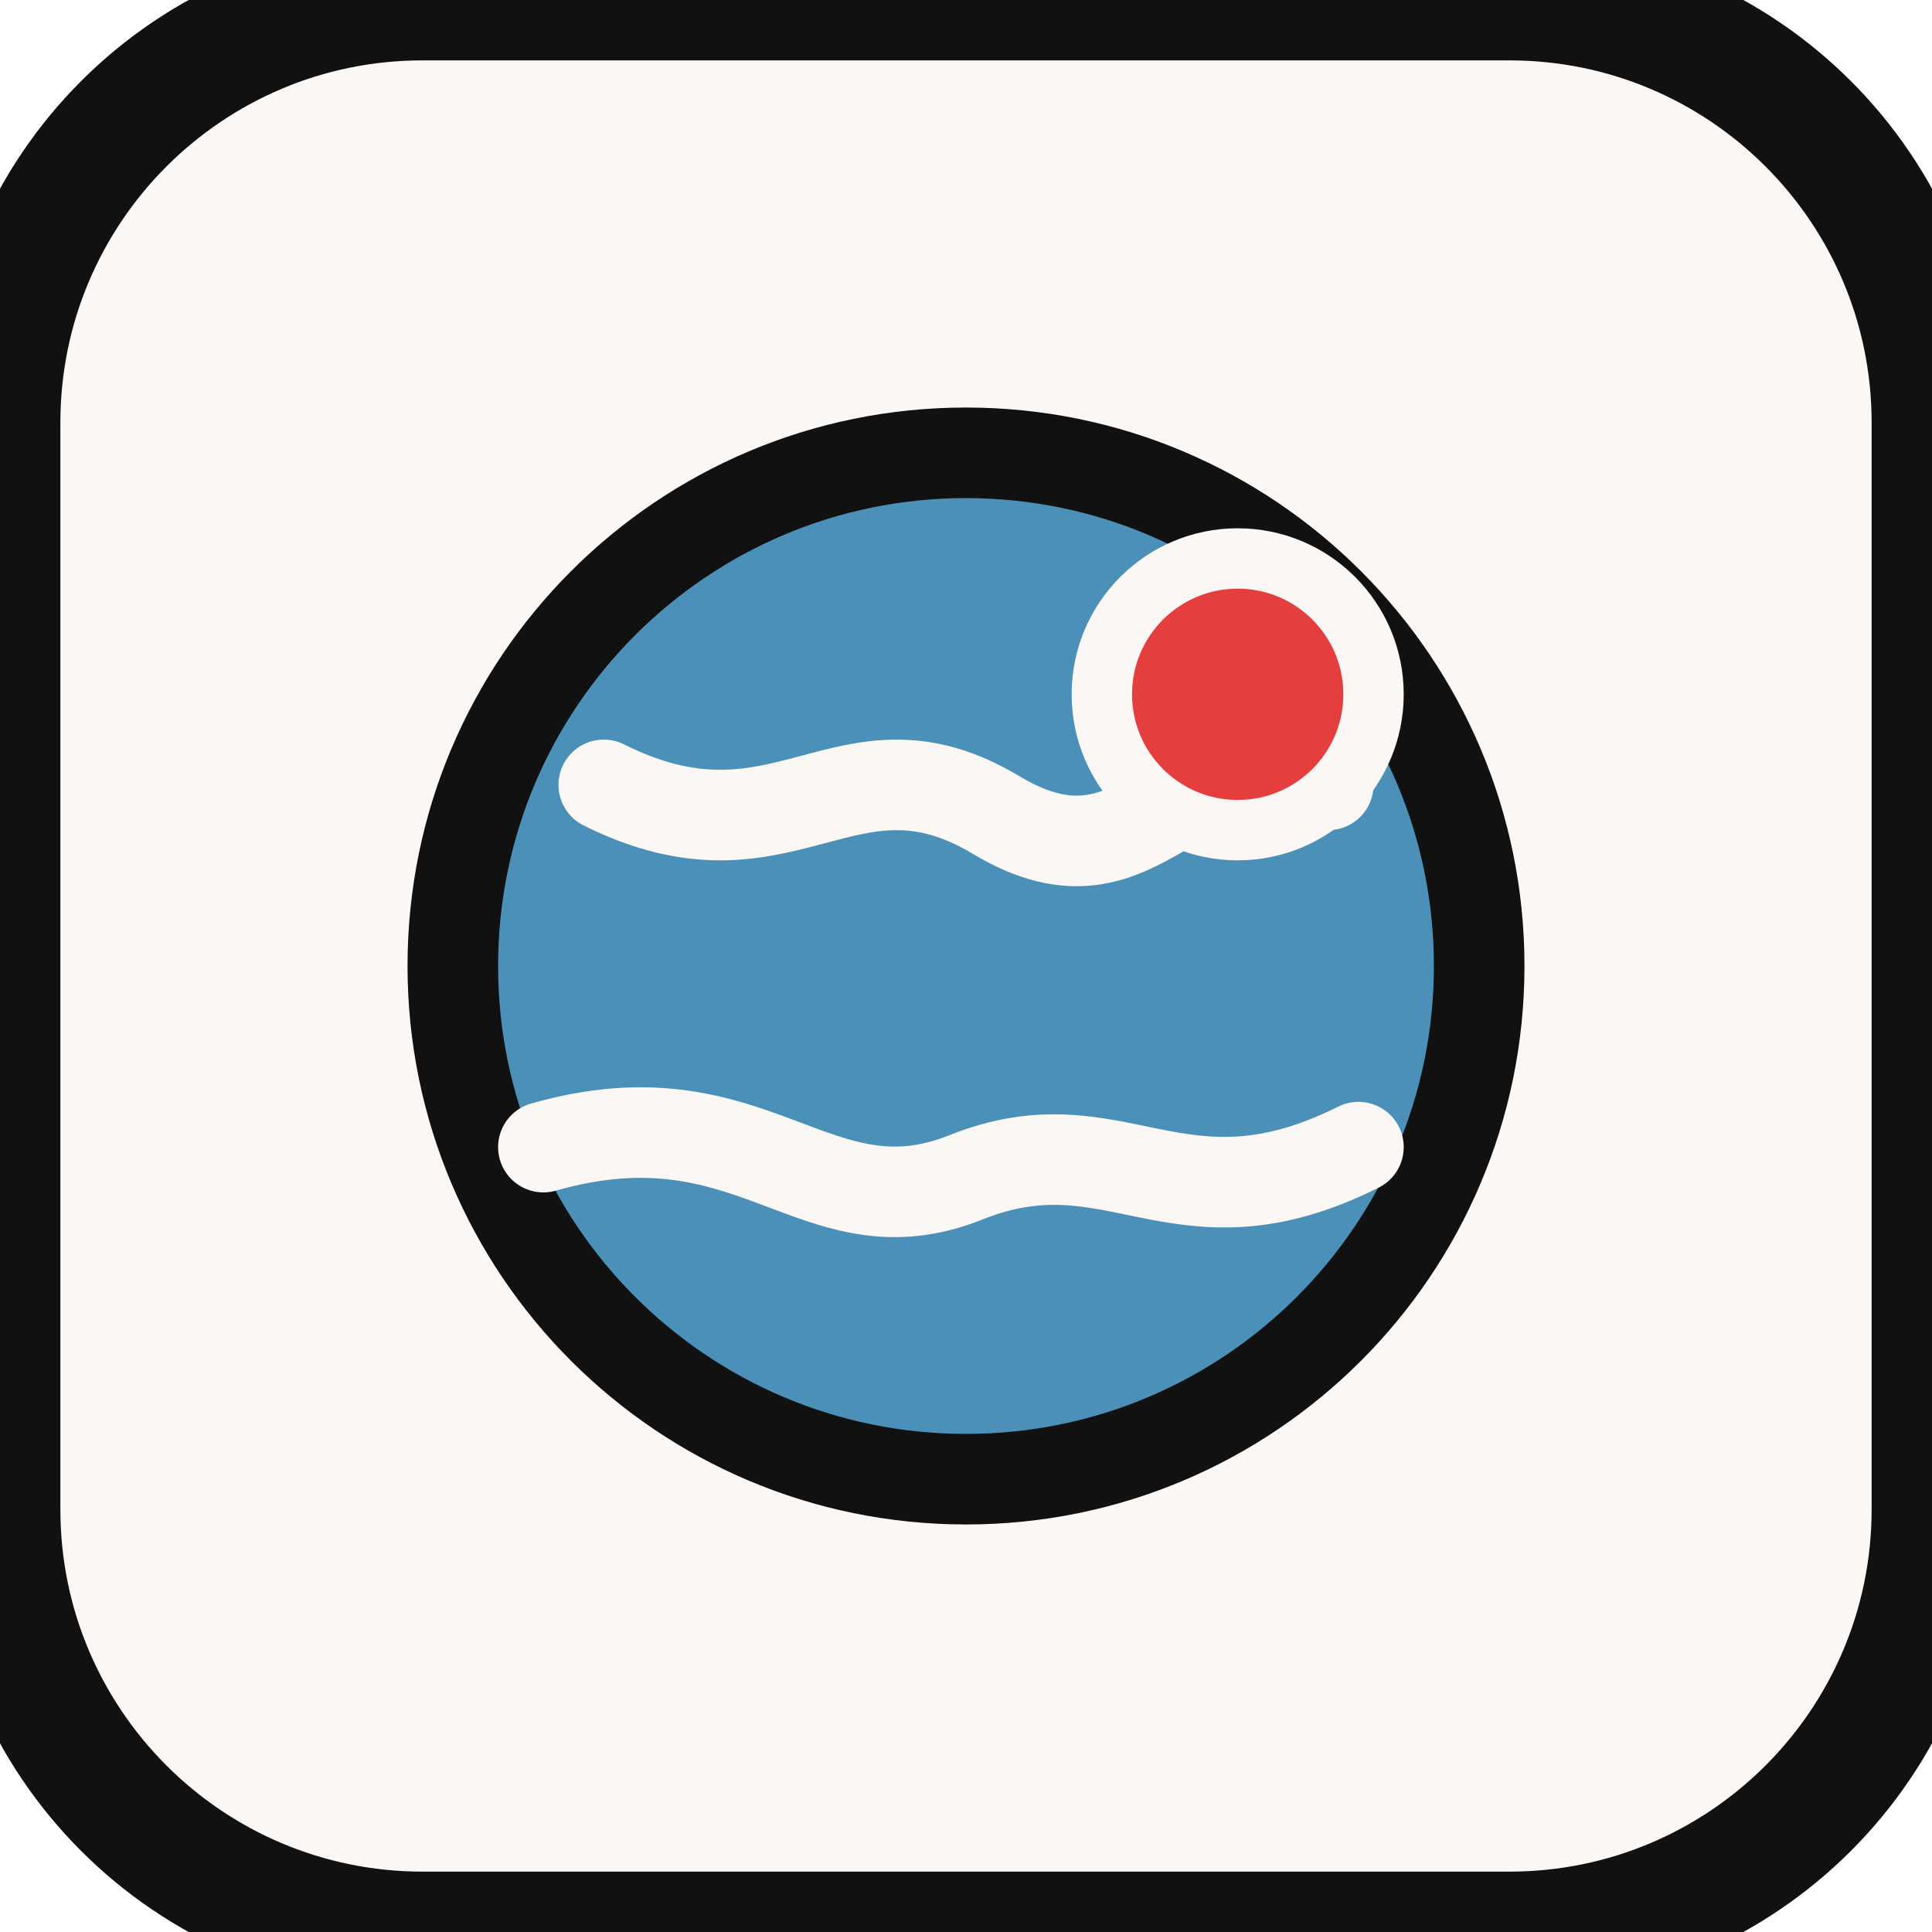
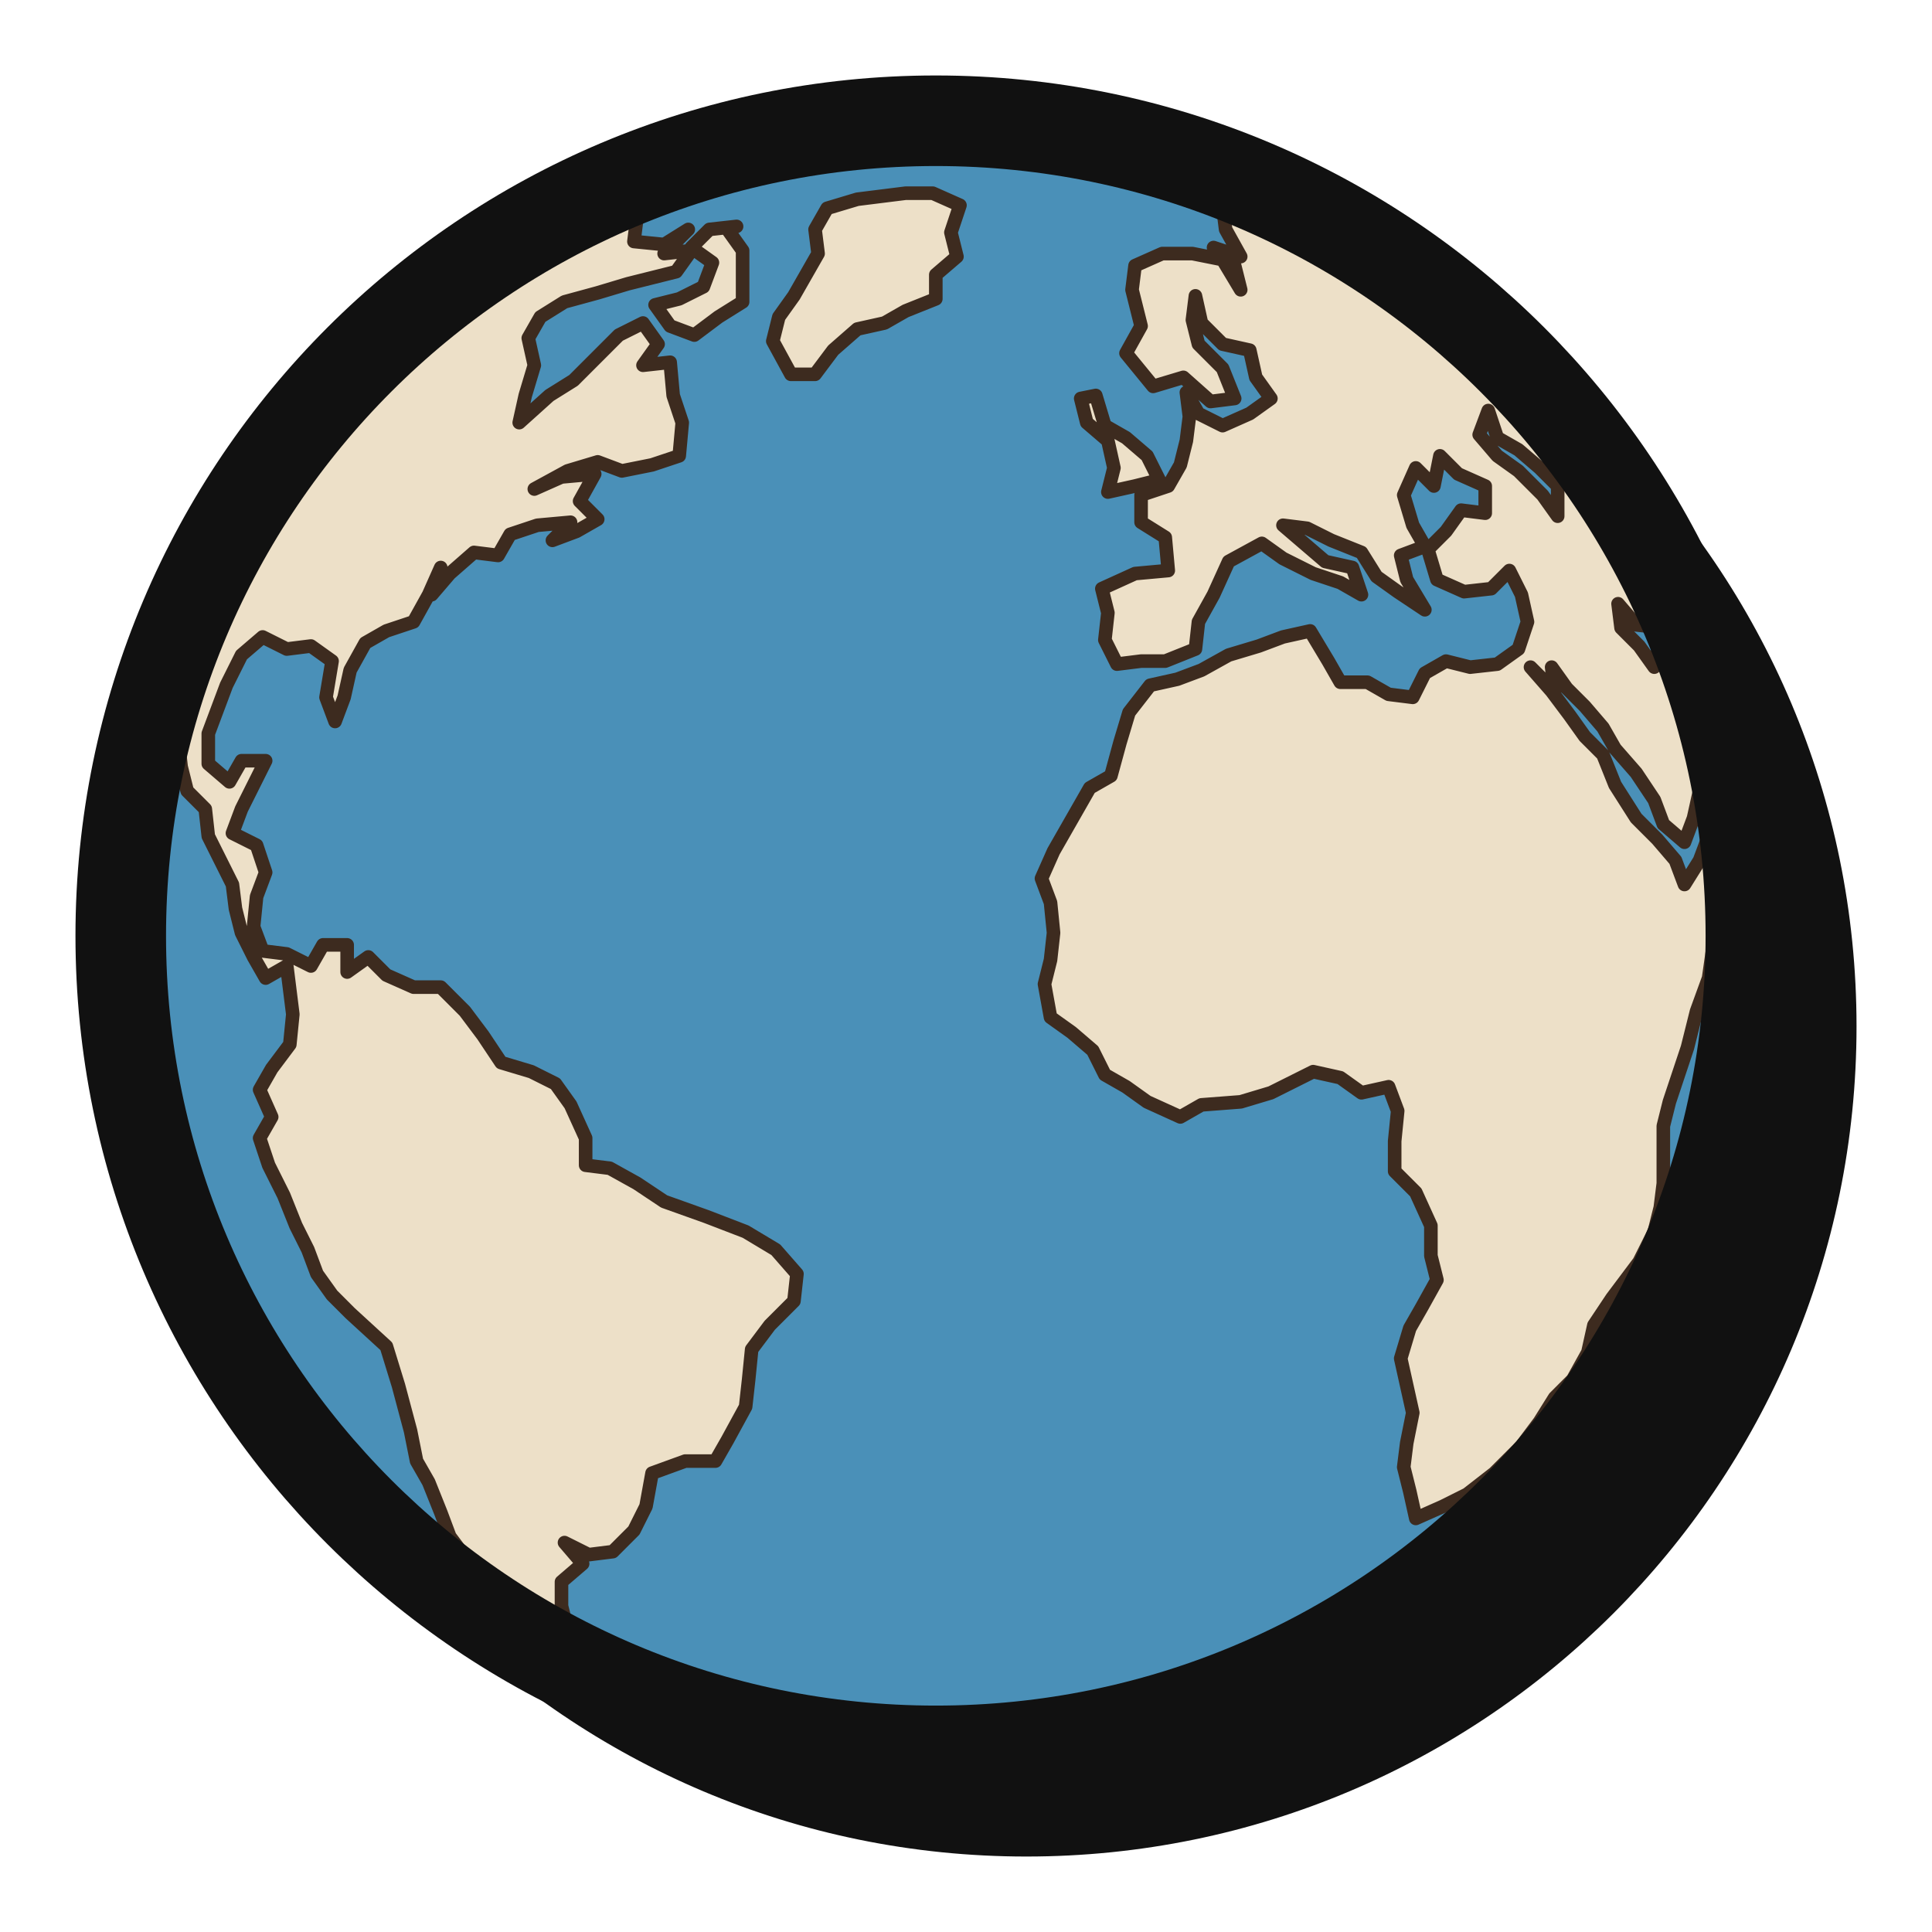
<svg xmlns="http://www.w3.org/2000/svg" viewBox="0 0 64 64">
-   <rect width="64" height="64" rx="14" fill="#FAF7F4" stroke="#111" stroke-width="4" />
-   <circle cx="32" cy="32" r="17" fill="#4A90B8" stroke="#111" stroke-width="3" />
-   <path d="M20 26c6 3 8-2 13 1s6-3 11-1M18 38c7-2 9 3 14 1s7 2 13-1" fill="none" stroke="#FAF7F4" stroke-width="3" stroke-linecap="round" />
-   <circle cx="41" cy="23" r="4.5" fill="#e53e3e" stroke="#FAF7F4" stroke-width="2" />
+   <style>
+     .ink { fill: #111; stroke: #111; }
+     @media (prefers-color-scheme: dark) { .ink { fill: #FAF7F4; stroke: #FAF7F4; } }
+   </style>
+   <circle class="ink" cx="34" cy="34" r="27" />
+   <circle cx="31" cy="31" r="27" fill="#4A90B8" />
+   <path d="M36.3,13.1L36.6,14.1L37.3,14.5L38,15.1L38.4,15.9L37.6,16.1L36.7,16.3L36.9,15.5L36.7,14.6L36,14L35.8,13.2ZM50.5,15.8L51.1,16.4L51.6,17.1L51.6,16.1L51,15.5L50.3,14.9L49.6,14.5L49.3,13.6L49,14.4L49.6,15.1L50.3,15.6ZM56,20.7L55.5,20L55.1,20.8L54.2,20.7L53.6,20L53.7,20.8L54.3,21.4L54.8,22.1L55,21.2L55.7,21.7L56,22.6L56.3,23.6L56.4,24.4L56.3,25.2L56.3,26.2L56.1,27.1L55.8,27.9L55.1,27.3L54.8,26.5L54.2,25.6L53.5,24.8L53.1,24.1L52.5,23.4L51.9,22.8L51.4,22.1L51.5,22.9L50.7,22.1L51.4,22.9L52,23.7L52.5,24.4L53.1,25L53.5,26L54.2,27.1L54.9,27.8L55.5,28.5L55.8,29.3L56.3,28.5L56.6,27.7L56.8,29L56.8,30.2L56.8,31L56.6,32.4L56.2,33.5L55.9,34.7L55.6,35.6L55.3,36.5L55.1,37.3L55.1,38.2L55.1,39.2L55,40L54.8,40.8L54.3,41.8L53.4,43L52.8,43.9L52.6,44.8L52.1,45.7L51.5,46.3L51,47.1L50.4,47.9L49.5,48.8L48.6,49.5L47.8,49.9L46.9,50.3L46.7,49.4L46.5,48.6L46.6,47.8L46.8,46.8L46.6,45.9L46.4,45L46.7,44L47.1,43.3L47.6,42.4L47.4,41.6L47.4,40.6L46.9,39.5L46.2,38.8L46.2,37.8L46.3,36.8L46,36L45.1,36.2L44.4,35.7L43.5,35.5L42.1,36.2L41.1,36.5L39.8,36.6L39.1,37L38,36.5L37.3,36L36.6,35.6L36.2,34.8L35.5,34.2L34.8,33.7L34.6,32.6L34.8,31.8L34.9,30.9L34.8,29.9L34.5,29.1L34.9,28.2L35.3,27.5L35.7,26.8L36.1,26.1L36.8,25.7L37.1,24.6L37.4,23.6L38.1,22.7L39,22.5L39.8,22.2L40.7,21.7L41.7,21.4L42.5,21.1L43.4,20.9L44,21.9L44.4,22.6L45.3,22.6L46,23L46.8,23.1L47.2,22.3L47.9,21.9L48.7,22.1L49.6,22L50.3,21.5L50.6,20.6L50.4,19.7L50,18.9L49.4,19.5L48.5,19.6L47.6,19.2L47.3,18.2L47.9,17.6L48.4,16.9L49.2,17L49.2,16.1L48.3,15.7L47.7,15.1L47.5,16.1L46.9,15.5L46.5,16.4L46.8,17.4L47.2,18.1L46.4,18.4L46.6,19.2L47.2,20.2L46.3,19.6L45.6,19.1L45.1,18.3L44.1,17.9L43.3,17.5L42.5,17.4L43.2,18L43.9,18.6L44.8,18.8L45.1,19.7L44.4,19.3L43.5,19L42.5,18.5L41.8,18L40.7,18.6L40.2,19.7L39.7,20.6L39.6,21.5L38.6,21.9L37.8,21.9L37,22L36.6,21.2L36.7,20.3L36.5,19.5L37.6,19L38.7,18.9L38.6,17.8L37.8,17.3L37.8,16.4L38.7,16.1L39.1,15.4L39.3,14.6L39.4,13.8L39.3,13L39.7,13.7L40.5,14.1L41.4,13.7L42.1,13.2L41.6,12.5L41.4,11.6L40.5,11.4L39.8,10.7L39.6,9.8L39.5,10.6L39.7,11.4L40.5,12.2L40.9,13.2L40.1,13.3L39.2,12.5L38.2,12.8L37.3,11.7L37.8,10.8L37.5,9.6L37.6,8.8L38.5,8.4L39.5,8.4L40.5,8.6L41.1,9.6L40.9,8.8L40.2,8.2L41.1,8.5L40.6,7.6L40.5,6.8L39.4,6.4L40.6,6.6L41.8,7.1L41.1,6.7L40.3,6.5L39.5,6.3L38.8,5.8L37.9,5.5L37.1,5.2L36.3,4.9L35.4,4.8L36.3,4.7L35.5,4.5L34.6,4.3L33.8,4.2L33,4.1L31.8,4L32.7,4.1L33.6,4.1L34.6,4.2L35.5,4.4L36.4,4.5L37.3,4.8L38.3,5L39.2,5.3L40,5.6L40.9,5.9L41.8,6.3L42.7,6.6L43.5,7.1L44.3,7.5L45.1,8L45.9,8.5L46.7,9L47.5,9.6L48.2,10.2L48.9,10.8L49.6,11.4L50.3,12.1L50.9,12.8L51.6,13.5L52.2,14.2L52.7,15L53.3,15.7L53.8,16.5L54.3,17.3L54.7,18.2L55.2,19L55.6,19.8L56,20.7ZM20.3,6.2L21.3,5.8L22.2,5.5L23.1,5.2L24.1,4.9L24.9,4.7L24.1,5L23.3,5.3L22.4,5.8L21.7,6.4L21.1,7.2L21,8L22,8.1L22.8,7.6L22,8.4L22.9,8.3L22.4,9L21.6,9.2L20.8,9.4L19.8,9.7L18.7,10L17.9,10.5L17.5,11.2L17.7,12.1L17.4,13.1L17.2,14L18.2,13.1L19,12.6L19.7,11.9L20.5,11.1L21.3,10.7L21.8,11.4L21.3,12.1L22.2,12L22.3,13.1L22.6,14L22.5,15.1L21.6,15.4L20.6,15.6L19.8,15.3L18.8,15.6L17.7,16.2L18.6,15.8L19.7,15.7L19.2,16.6L19.8,17.2L19.1,17.6L18.3,17.9L18.9,17.3L17.8,17.4L16.9,17.7L16.5,18.4L15.7,18.3L14.9,19L14.3,19.7L14.6,18.8L14.2,19.7L13.7,20.6L12.8,20.9L12.1,21.3L11.6,22.2L11.4,23.1L11.1,23.9L10.8,23.1L11,21.9L10.3,21.4L9.5,21.5L8.7,21.1L8,21.7L7.5,22.7L7.2,23.5L6.9,24.3L6.9,25.3L7.6,25.9L8,25.2L8.8,25.2L8.4,26L8,26.8L7.7,27.6L8.5,28L8.8,28.9L8.5,29.7L8.4,30.7L8.7,31.5L9.5,31.6L10.3,32L10.7,31.3L11.5,31.3L11.5,32.2L12.2,31.7L12.8,32.3L13.7,32.7L14.6,32.7L15.4,33.5L16,34.3L16.6,35.2L17.6,35.5L18.4,35.9L18.9,36.6L19.4,37.7L19.4,38.6L20.2,38.7L21.1,39.2L22,39.8L23.4,40.3L24.7,40.8L25.7,41.4L26.4,42.2L26.3,43.1L25.5,43.9L24.9,44.7L24.8,45.7L24.7,46.6L24.1,47.7L23.7,48.4L22.7,48.4L21.6,48.8L21.4,49.9L21,50.7L20.3,51.4L19.5,51.5L18.7,51.1L19.3,51.8L18.6,52.4L18.6,53.2L18.8,54L19.4,54.9L18.4,54.6L17.7,54.2L17,53.6L16.3,52.8L15.5,51.7L14.9,50.9L14.6,50.1L14.2,49.1L13.8,48.4L13.6,47.4L13.2,45.9L12.8,44.6L11.6,43.5L11,42.9L10.5,42.2L10.2,41.4L9.8,40.6L9.4,39.6L8.9,38.6L8.6,37.7L9,37L8.6,36.1L9,35.4L9.6,34.6L9.7,33.6L9.6,32.8L9.5,32L8.8,32.4L8.4,31.7L8,30.9L7.8,30.1L7.7,29.3L7.3,28.5L6.9,27.7L6.8,26.8L6.2,26.2L6,25.4L5.9,24.5L6,23.5L6.3,22.7L6.5,21.7L6.7,20.9L7,20.1L7.3,19.2L7.6,18.4L8,17.7L7.4,18.7L7.1,19.5L6.7,20.3L6.5,21.1L6.7,20.3L6.9,19.5L7.3,18.8L7.7,18L8.3,16.9L8.7,16.2L9.4,15.1L9.8,14.4L10.5,13.6L11.2,12.8L12.3,11.8L13.1,11.1L13.9,10.4L14.7,9.7L15.5,9.1L16.2,8.6L17.1,8L17.8,7.6L18.6,7.1L19.6,6.5ZM24.1,7.6L24.6,8.3L24.6,9.2L24.6,10L23.8,10.5L23,11.1L22.2,10.8L21.7,10.1L22.5,9.9L23.3,9.5L23.6,8.7L22.9,8.2L23.5,7.6L24.4,7.5ZM30.9,6.4L31.8,6.8L31.5,7.7L31.7,8.5L31,9.1L31,9.9L30,10.3L29.3,10.7L28.4,10.9L27.6,11.6L27,12.4L26.2,12.4L25.6,11.3L25.8,10.5L26.3,9.8L26.7,9.1L27.1,8.4L27,7.6L27.4,6.9L28.4,6.6L29.2,6.5L30,6.4Z" fill="#EDE0C8" stroke="#3D2B1F" stroke-width="0.45" stroke-linejoin="round" />
+   <circle class="ink" cx="31" cy="31" r="27" style="fill: none" stroke-width="3" />
</svg>
